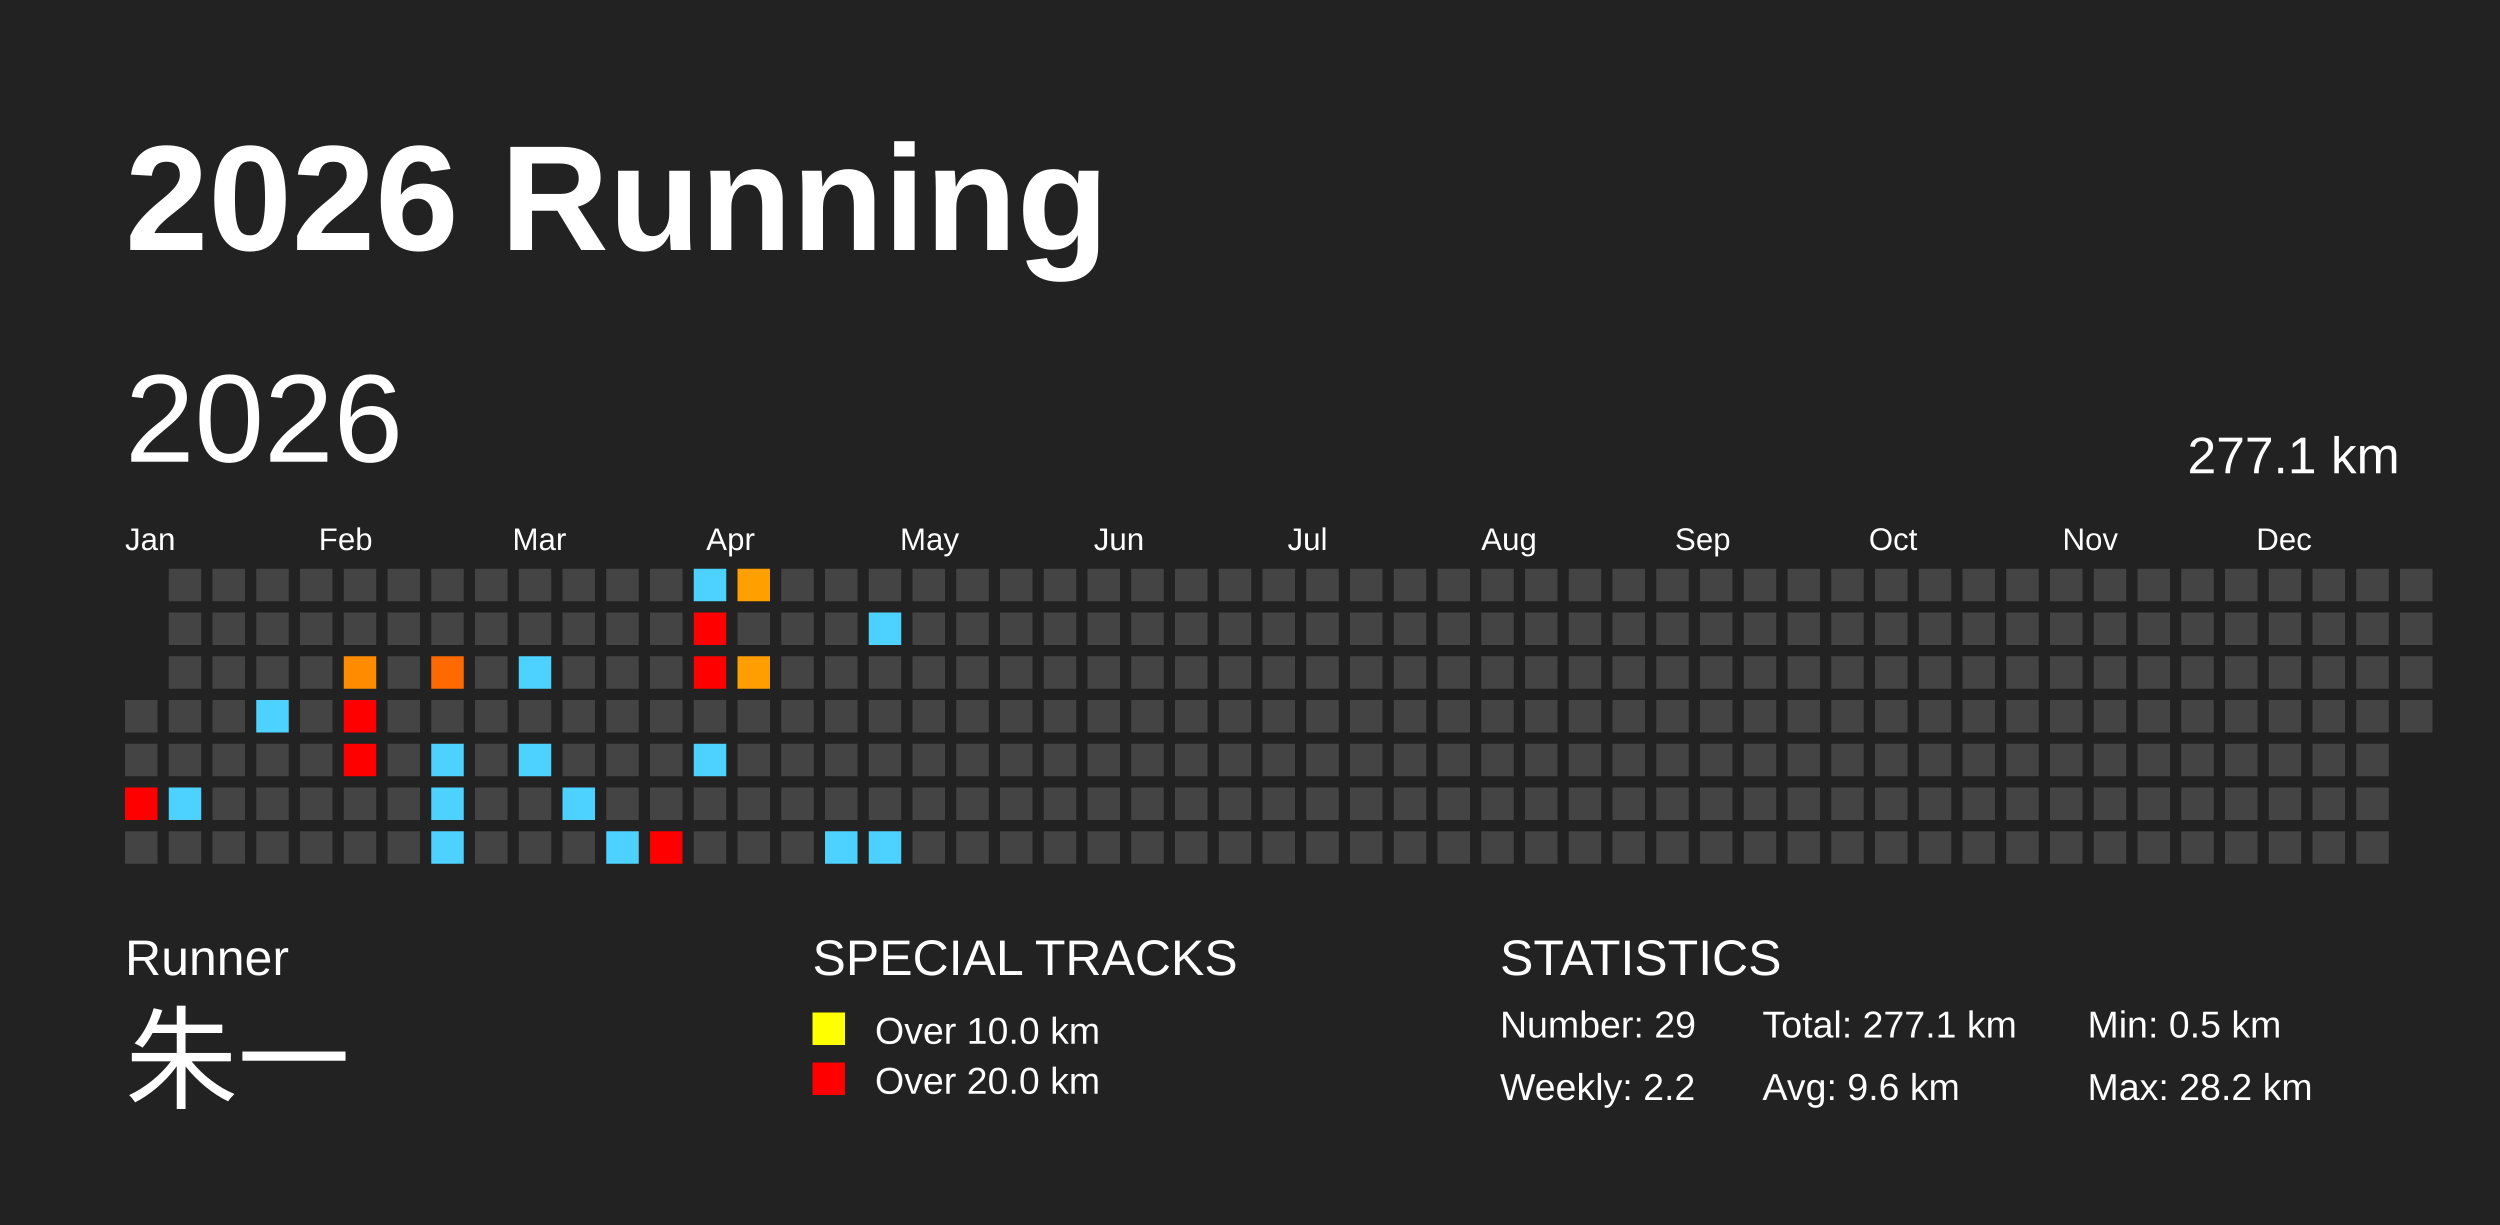
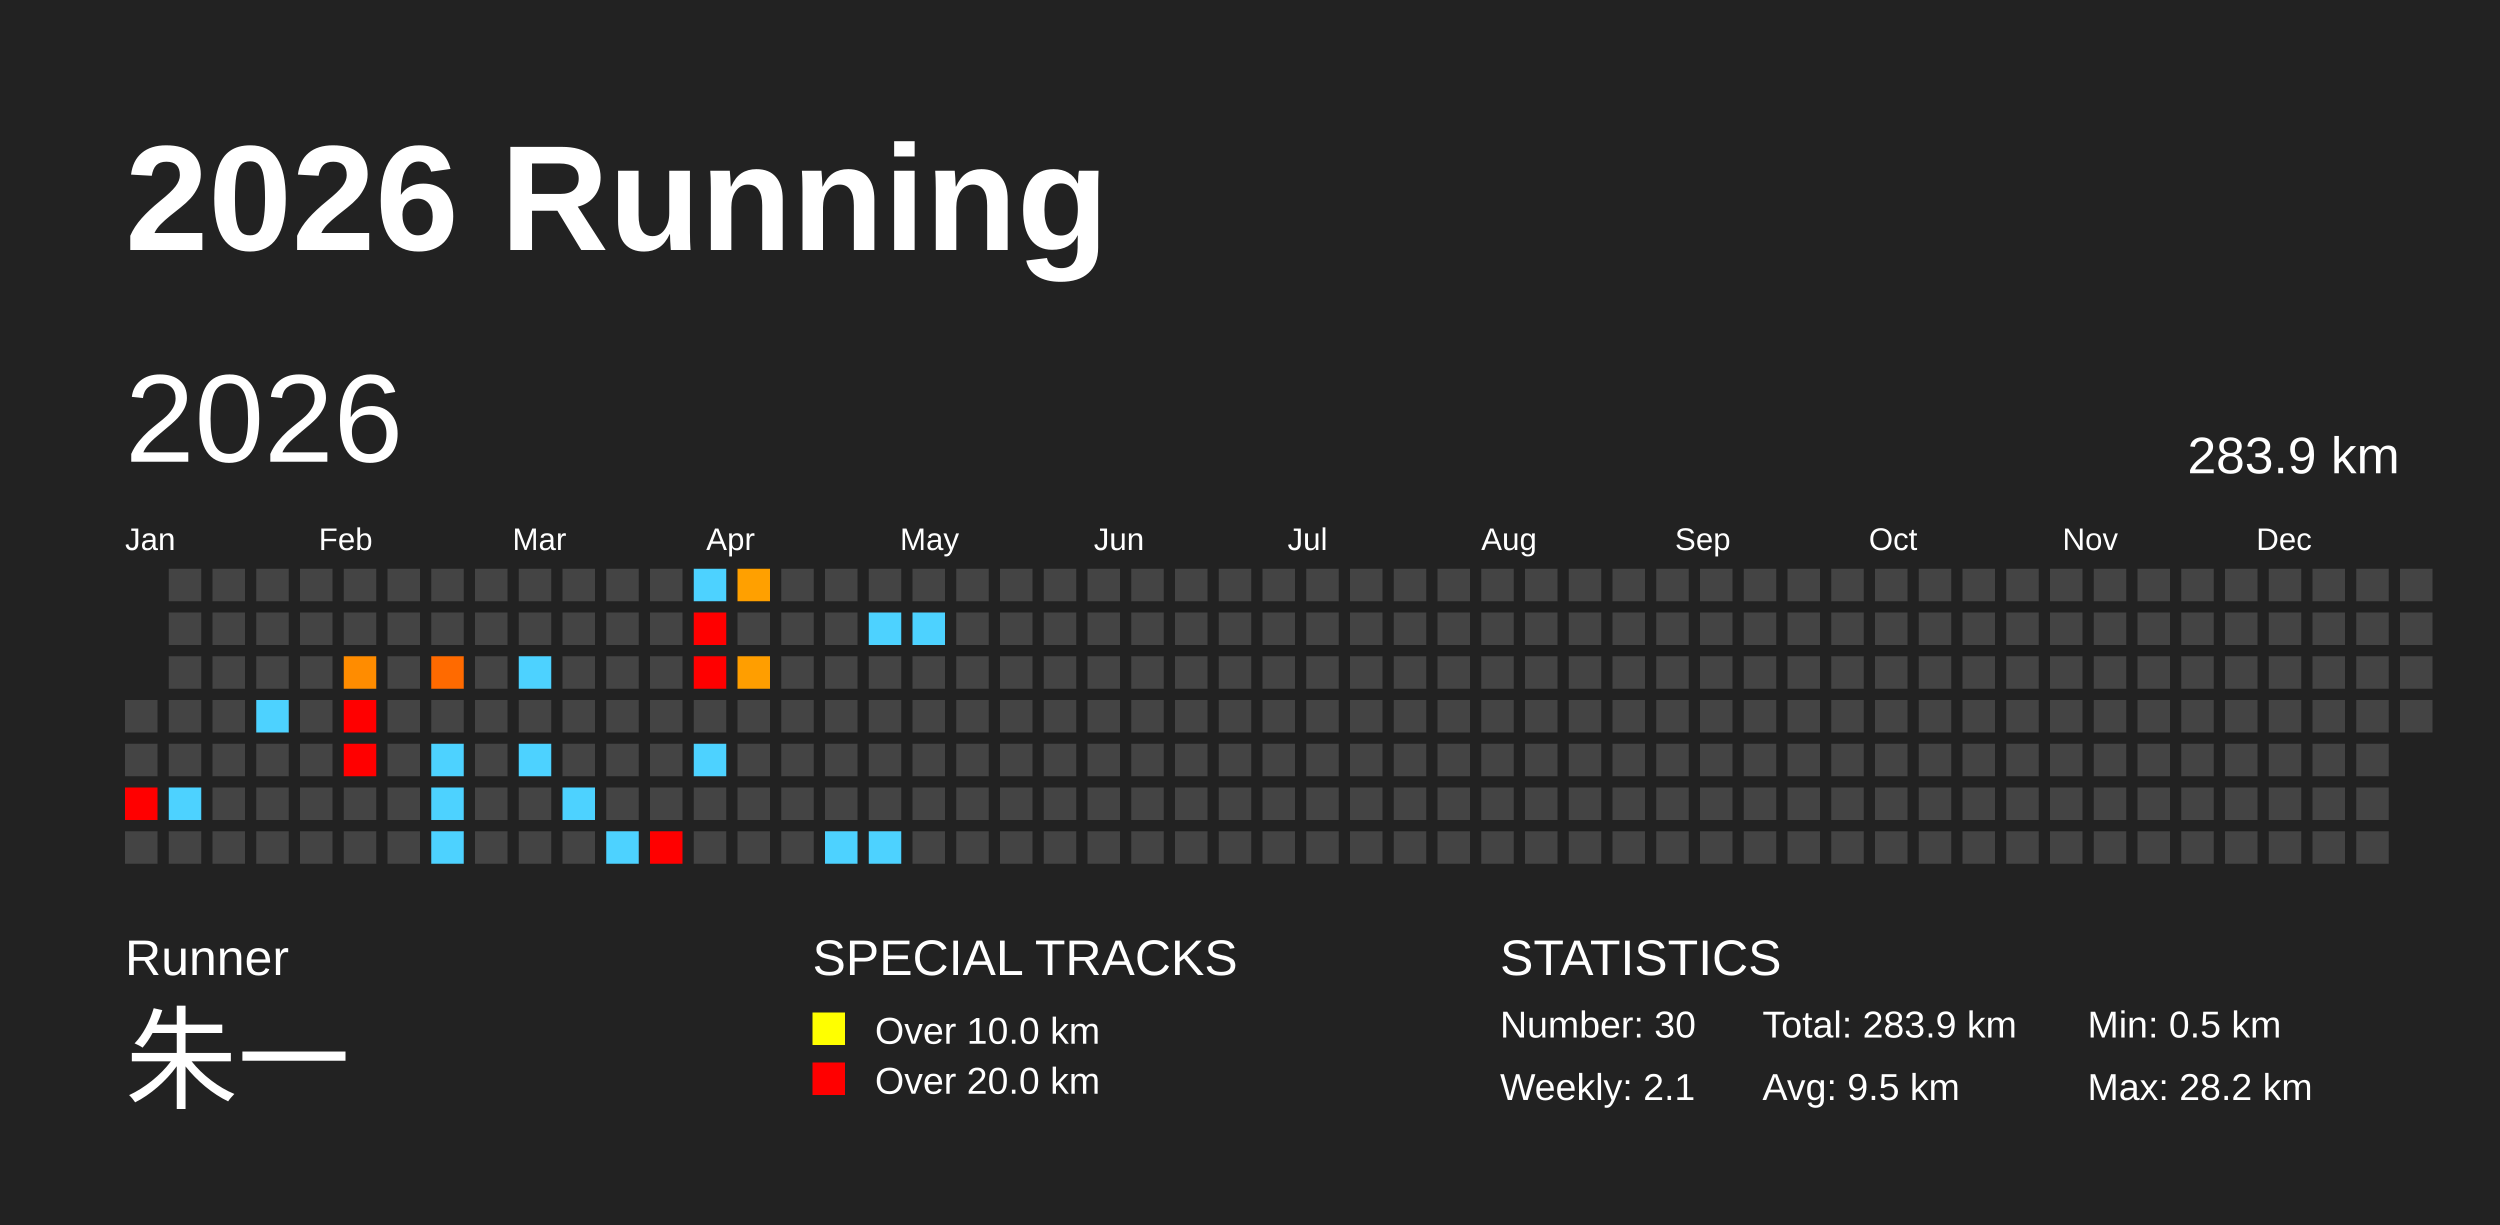
<svg xmlns="http://www.w3.org/2000/svg" baseProfile="full" height="98mm" version="1.1" viewBox="0,0,200,98" width="200mm">
  <defs />
  <rect fill="#222222" height="98" width="200" x="0" y="0" />
  <text fill="#FFFFFF" style="font-size:12px; font-family:Arial; font-weight:bold;" x="10" y="20">2026 Running</text>
  <text fill="#FFFFFF" style="font-size:4px; font-family:Arial" x="10" y="78">Runner</text>
  <text fill="#FFFFFF" style="font-size:9px; font-family:Arial" x="10" y="88">朱一</text>
  <text fill="#FFFFFF" style="font-size:4px; font-family:Arial" x="65" y="78">SPECIAL TRACKS</text>
  <rect fill="yellow" height="2.6" width="2.6" x="65" y="81" />
  <text fill="#FFFFFF" style="font-size:3px; font-family:Arial" x="70" y="83.5">Over 10.0 km</text>
  <rect fill="red" height="2.6" width="2.6" x="65" y="85" />
  <text fill="#FFFFFF" style="font-size:3px; font-family:Arial" x="70" y="87.5">Over 20.0 km</text>
  <text fill="#FFFFFF" style="font-size:4px; font-family:Arial" x="120" y="78">STATISTICS</text>
-   <text fill="#FFFFFF" style="font-size:3px; font-family:Arial" x="120" y="83">Number: 29</text>
-   <text fill="#FFFFFF" style="font-size:3px; font-family:Arial" x="120" y="88">Weekly: 2.2</text>
-   <text fill="#FFFFFF" style="font-size:3px; font-family:Arial" x="141" y="83">Total: 277.1 km</text>
-   <text fill="#FFFFFF" style="font-size:3px; font-family:Arial" x="141" y="88">Avg: 9.6 km</text>
+   <text fill="#FFFFFF" style="font-size:3px; font-family:Arial" x="120" y="83">Number: 30</text>
+   <text fill="#FFFFFF" style="font-size:3px; font-family:Arial" x="120" y="88">Weekly: 2.1</text>
+   <text fill="#FFFFFF" style="font-size:3px; font-family:Arial" x="141" y="83">Total: 283.9 km</text>
+   <text fill="#FFFFFF" style="font-size:3px; font-family:Arial" x="141" y="88">Avg: 9.5 km</text>
  <text fill="#FFFFFF" style="font-size:3px; font-family:Arial" x="167" y="83">Min: 0.5 km</text>
  <text fill="#FFFFFF" style="font-size:3px; font-family:Arial" x="167" y="88">Max: 28.2 km</text>
  <text dominant-baseline="hanging" fill="#FFFFFF" style="font-size:10.0px; font-family:Arial;" x="10" y="30">2026</text>
-   <text dominant-baseline="hanging" fill="#FFFFFF" style="font-size:4.125px; font-family:Arial;" x="175" y="35">277.1 km</text>
+   <text dominant-baseline="hanging" fill="#FFFFFF" style="font-size:4.125px; font-family:Arial;" x="175" y="35">283.9 km</text>
  <text fill="#FFFFFF" style="font-size:2.5px; font-family:Arial" x="10.0" y="44">Jan</text>
  <text fill="#FFFFFF" style="font-size:2.5px; font-family:Arial" x="25.5" y="44">Feb</text>
  <text fill="#FFFFFF" style="font-size:2.5px; font-family:Arial" x="41.0" y="44">Mar</text>
  <text fill="#FFFFFF" style="font-size:2.5px; font-family:Arial" x="56.5" y="44">Apr</text>
  <text fill="#FFFFFF" style="font-size:2.5px; font-family:Arial" x="72.0" y="44">May</text>
  <text fill="#FFFFFF" style="font-size:2.5px; font-family:Arial" x="87.5" y="44">Jun</text>
  <text fill="#FFFFFF" style="font-size:2.5px; font-family:Arial" x="103.0" y="44">Jul</text>
  <text fill="#FFFFFF" style="font-size:2.5px; font-family:Arial" x="118.5" y="44">Aug</text>
  <text fill="#FFFFFF" style="font-size:2.5px; font-family:Arial" x="134.0" y="44">Sep</text>
  <text fill="#FFFFFF" style="font-size:2.5px; font-family:Arial" x="149.5" y="44">Oct</text>
  <text fill="#FFFFFF" style="font-size:2.5px; font-family:Arial" x="165.0" y="44">Nov</text>
  <text fill="#FFFFFF" style="font-size:2.5px; font-family:Arial" x="180.5" y="44">Dec</text>
  <rect fill="#444444" height="2.6" width="2.6" x="10.0" y="56.0" />
  <rect fill="#444444" height="2.6" width="2.6" x="10.0" y="59.5" />
  <rect fill="red" height="2.6" width="2.6" x="10.0" y="63.0" />
  <rect fill="#444444" height="2.6" width="2.6" x="10.0" y="66.5" />
  <rect fill="#444444" height="2.6" width="2.6" x="13.5" y="45.5" />
  <rect fill="#444444" height="2.6" width="2.6" x="13.5" y="49.0" />
  <rect fill="#444444" height="2.6" width="2.6" x="13.5" y="52.5" />
  <rect fill="#444444" height="2.6" width="2.6" x="13.5" y="56.0" />
  <rect fill="#444444" height="2.6" width="2.6" x="13.5" y="59.5" />
  <rect fill="#4dd2ff" height="2.6" width="2.6" x="13.5" y="63.0" />
  <rect fill="#444444" height="2.6" width="2.6" x="13.5" y="66.5" />
  <rect fill="#444444" height="2.6" width="2.6" x="17.0" y="45.5" />
  <rect fill="#444444" height="2.6" width="2.6" x="17.0" y="49.0" />
  <rect fill="#444444" height="2.6" width="2.6" x="17.0" y="52.5" />
  <rect fill="#444444" height="2.6" width="2.6" x="17.0" y="56.0" />
  <rect fill="#444444" height="2.6" width="2.6" x="17.0" y="59.5" />
  <rect fill="#444444" height="2.6" width="2.6" x="17.0" y="63.0" />
  <rect fill="#444444" height="2.6" width="2.6" x="17.0" y="66.5" />
  <rect fill="#444444" height="2.6" width="2.6" x="20.5" y="45.5" />
  <rect fill="#444444" height="2.6" width="2.6" x="20.5" y="49.0" />
  <rect fill="#444444" height="2.6" width="2.6" x="20.5" y="52.5" />
  <rect fill="#4dd2ff" height="2.6" width="2.6" x="20.5" y="56.0" />
  <rect fill="#444444" height="2.6" width="2.6" x="20.5" y="59.5" />
  <rect fill="#444444" height="2.6" width="2.6" x="20.5" y="63.0" />
  <rect fill="#444444" height="2.6" width="2.6" x="20.5" y="66.5" />
  <rect fill="#444444" height="2.6" width="2.6" x="24.0" y="45.5" />
  <rect fill="#444444" height="2.6" width="2.6" x="24.0" y="49.0" />
  <rect fill="#444444" height="2.6" width="2.6" x="24.0" y="52.5" />
  <rect fill="#444444" height="2.6" width="2.6" x="24.0" y="56.0" />
  <rect fill="#444444" height="2.6" width="2.6" x="24.0" y="59.5" />
  <rect fill="#444444" height="2.6" width="2.6" x="24.0" y="63.0" />
  <rect fill="#444444" height="2.6" width="2.6" x="24.0" y="66.5" />
  <rect fill="#444444" height="2.6" width="2.6" x="27.5" y="45.5" />
  <rect fill="#444444" height="2.6" width="2.6" x="27.5" y="49.0" />
  <rect fill="#ff8c00" height="2.6" width="2.6" x="27.5" y="52.5" />
  <rect fill="red" height="2.6" width="2.6" x="27.5" y="56.0" />
  <rect fill="red" height="2.6" width="2.6" x="27.5" y="59.5" />
  <rect fill="#444444" height="2.6" width="2.6" x="27.5" y="63.0" />
  <rect fill="#444444" height="2.6" width="2.6" x="27.5" y="66.5" />
  <rect fill="#444444" height="2.6" width="2.6" x="31.0" y="45.5" />
  <rect fill="#444444" height="2.6" width="2.6" x="31.0" y="49.0" />
  <rect fill="#444444" height="2.6" width="2.6" x="31.0" y="52.5" />
  <rect fill="#444444" height="2.6" width="2.6" x="31.0" y="56.0" />
  <rect fill="#444444" height="2.6" width="2.6" x="31.0" y="59.5" />
  <rect fill="#444444" height="2.6" width="2.6" x="31.0" y="63.0" />
  <rect fill="#444444" height="2.6" width="2.6" x="31.0" y="66.5" />
  <rect fill="#444444" height="2.6" width="2.6" x="34.5" y="45.5" />
  <rect fill="#444444" height="2.6" width="2.6" x="34.5" y="49.0" />
  <rect fill="#ff6a00" height="2.6" width="2.6" x="34.5" y="52.5" />
  <rect fill="#444444" height="2.6" width="2.6" x="34.5" y="56.0" />
  <rect fill="#4dd2ff" height="2.6" width="2.6" x="34.5" y="59.5" />
  <rect fill="#4dd2ff" height="2.6" width="2.6" x="34.5" y="63.0" />
  <rect fill="#4dd2ff" height="2.6" width="2.6" x="34.5" y="66.5" />
  <rect fill="#444444" height="2.6" width="2.6" x="38.0" y="45.5" />
  <rect fill="#444444" height="2.6" width="2.6" x="38.0" y="49.0" />
  <rect fill="#444444" height="2.6" width="2.6" x="38.0" y="52.5" />
  <rect fill="#444444" height="2.6" width="2.6" x="38.0" y="56.0" />
  <rect fill="#444444" height="2.6" width="2.6" x="38.0" y="59.5" />
  <rect fill="#444444" height="2.6" width="2.6" x="38.0" y="63.0" />
  <rect fill="#444444" height="2.6" width="2.6" x="38.0" y="66.5" />
  <rect fill="#444444" height="2.6" width="2.6" x="41.5" y="45.5" />
  <rect fill="#444444" height="2.6" width="2.6" x="41.5" y="49.0" />
  <rect fill="#4dd2ff" height="2.6" width="2.6" x="41.5" y="52.5" />
  <rect fill="#444444" height="2.6" width="2.6" x="41.5" y="56.0" />
  <rect fill="#4dd2ff" height="2.6" width="2.6" x="41.5" y="59.5" />
  <rect fill="#444444" height="2.6" width="2.6" x="41.5" y="63.0" />
  <rect fill="#444444" height="2.6" width="2.6" x="41.5" y="66.5" />
  <rect fill="#444444" height="2.6" width="2.6" x="45.0" y="45.5" />
  <rect fill="#444444" height="2.6" width="2.6" x="45.0" y="49.0" />
  <rect fill="#444444" height="2.6" width="2.6" x="45.0" y="52.5" />
  <rect fill="#444444" height="2.6" width="2.6" x="45.0" y="56.0" />
  <rect fill="#444444" height="2.6" width="2.6" x="45.0" y="59.5" />
  <rect fill="#4dd2ff" height="2.6" width="2.6" x="45.0" y="63.0" />
  <rect fill="#444444" height="2.6" width="2.6" x="45.0" y="66.5" />
  <rect fill="#444444" height="2.6" width="2.6" x="48.5" y="45.5" />
  <rect fill="#444444" height="2.6" width="2.6" x="48.5" y="49.0" />
  <rect fill="#444444" height="2.6" width="2.6" x="48.5" y="52.5" />
  <rect fill="#444444" height="2.6" width="2.6" x="48.5" y="56.0" />
  <rect fill="#444444" height="2.6" width="2.6" x="48.5" y="59.5" />
  <rect fill="#444444" height="2.6" width="2.6" x="48.5" y="63.0" />
  <rect fill="#4dd2ff" height="2.6" width="2.6" x="48.5" y="66.5" />
  <rect fill="#444444" height="2.6" width="2.6" x="52.0" y="45.5" />
  <rect fill="#444444" height="2.6" width="2.6" x="52.0" y="49.0" />
  <rect fill="#444444" height="2.6" width="2.6" x="52.0" y="52.5" />
  <rect fill="#444444" height="2.6" width="2.6" x="52.0" y="56.0" />
  <rect fill="#444444" height="2.6" width="2.6" x="52.0" y="59.5" />
  <rect fill="#444444" height="2.6" width="2.6" x="52.0" y="63.0" />
  <rect fill="red" height="2.6" width="2.6" x="52.0" y="66.5" />
  <rect fill="#4dd2ff" height="2.6" width="2.6" x="55.5" y="45.5" />
  <rect fill="red" height="2.6" width="2.6" x="55.5" y="49.0" />
  <rect fill="red" height="2.6" width="2.6" x="55.5" y="52.5" />
  <rect fill="#444444" height="2.6" width="2.6" x="55.5" y="56.0" />
  <rect fill="#4dd2ff" height="2.6" width="2.6" x="55.5" y="59.5" />
  <rect fill="#444444" height="2.6" width="2.6" x="55.5" y="63.0" />
  <rect fill="#444444" height="2.6" width="2.6" x="55.5" y="66.5" />
  <rect fill="#ffa000" height="2.6" width="2.6" x="59.0" y="45.5" />
  <rect fill="#444444" height="2.6" width="2.6" x="59.0" y="49.0" />
  <rect fill="#ff9e00" height="2.6" width="2.6" x="59.0" y="52.5" />
  <rect fill="#444444" height="2.6" width="2.6" x="59.0" y="56.0" />
  <rect fill="#444444" height="2.6" width="2.6" x="59.0" y="59.5" />
  <rect fill="#444444" height="2.6" width="2.6" x="59.0" y="63.0" />
  <rect fill="#444444" height="2.6" width="2.6" x="59.0" y="66.5" />
  <rect fill="#444444" height="2.6" width="2.6" x="62.5" y="45.5" />
  <rect fill="#444444" height="2.6" width="2.6" x="62.5" y="49.0" />
  <rect fill="#444444" height="2.6" width="2.6" x="62.5" y="52.5" />
  <rect fill="#444444" height="2.6" width="2.6" x="62.5" y="56.0" />
  <rect fill="#444444" height="2.6" width="2.6" x="62.5" y="59.5" />
  <rect fill="#444444" height="2.6" width="2.6" x="62.5" y="63.0" />
  <rect fill="#444444" height="2.6" width="2.6" x="62.5" y="66.5" />
  <rect fill="#444444" height="2.6" width="2.6" x="66.0" y="45.5" />
  <rect fill="#444444" height="2.6" width="2.6" x="66.0" y="49.0" />
  <rect fill="#444444" height="2.6" width="2.6" x="66.0" y="52.5" />
  <rect fill="#444444" height="2.6" width="2.6" x="66.0" y="56.0" />
  <rect fill="#444444" height="2.6" width="2.6" x="66.0" y="59.5" />
  <rect fill="#444444" height="2.6" width="2.6" x="66.0" y="63.0" />
  <rect fill="#4dd2ff" height="2.6" width="2.6" x="66.0" y="66.5" />
  <rect fill="#444444" height="2.6" width="2.6" x="69.5" y="45.5" />
  <rect fill="#4dd2ff" height="2.6" width="2.6" x="69.5" y="49.0" />
  <rect fill="#444444" height="2.6" width="2.6" x="69.5" y="52.5" />
  <rect fill="#444444" height="2.6" width="2.6" x="69.5" y="56.0" />
  <rect fill="#444444" height="2.6" width="2.6" x="69.5" y="59.5" />
  <rect fill="#444444" height="2.6" width="2.6" x="69.5" y="63.0" />
  <rect fill="#4dd2ff" height="2.6" width="2.6" x="69.5" y="66.5" />
  <rect fill="#444444" height="2.6" width="2.6" x="73.0" y="45.5" />
-   <rect fill="#444444" height="2.6" width="2.6" x="73.0" y="49.0" />
+   <rect fill="#4dd2ff" height="2.6" width="2.6" x="73.0" y="49.0" />
  <rect fill="#444444" height="2.6" width="2.6" x="73.0" y="52.5" />
  <rect fill="#444444" height="2.6" width="2.6" x="73.0" y="56.0" />
  <rect fill="#444444" height="2.6" width="2.6" x="73.0" y="59.5" />
  <rect fill="#444444" height="2.6" width="2.6" x="73.0" y="63.0" />
  <rect fill="#444444" height="2.6" width="2.6" x="73.0" y="66.5" />
  <rect fill="#444444" height="2.6" width="2.6" x="76.5" y="45.5" />
  <rect fill="#444444" height="2.6" width="2.6" x="76.5" y="49.0" />
  <rect fill="#444444" height="2.6" width="2.6" x="76.5" y="52.5" />
  <rect fill="#444444" height="2.6" width="2.6" x="76.5" y="56.0" />
  <rect fill="#444444" height="2.6" width="2.6" x="76.5" y="59.5" />
  <rect fill="#444444" height="2.6" width="2.6" x="76.5" y="63.0" />
  <rect fill="#444444" height="2.6" width="2.6" x="76.5" y="66.5" />
  <rect fill="#444444" height="2.6" width="2.6" x="80.0" y="45.5" />
  <rect fill="#444444" height="2.6" width="2.6" x="80.0" y="49.0" />
  <rect fill="#444444" height="2.6" width="2.6" x="80.0" y="52.5" />
  <rect fill="#444444" height="2.6" width="2.6" x="80.0" y="56.0" />
  <rect fill="#444444" height="2.6" width="2.6" x="80.0" y="59.5" />
  <rect fill="#444444" height="2.6" width="2.6" x="80.0" y="63.0" />
  <rect fill="#444444" height="2.6" width="2.6" x="80.0" y="66.5" />
  <rect fill="#444444" height="2.6" width="2.6" x="83.5" y="45.5" />
  <rect fill="#444444" height="2.6" width="2.6" x="83.5" y="49.0" />
  <rect fill="#444444" height="2.6" width="2.6" x="83.5" y="52.5" />
  <rect fill="#444444" height="2.6" width="2.6" x="83.5" y="56.0" />
  <rect fill="#444444" height="2.6" width="2.6" x="83.5" y="59.5" />
  <rect fill="#444444" height="2.6" width="2.6" x="83.5" y="63.0" />
  <rect fill="#444444" height="2.6" width="2.6" x="83.5" y="66.5" />
  <rect fill="#444444" height="2.6" width="2.6" x="87.0" y="45.5" />
  <rect fill="#444444" height="2.6" width="2.6" x="87.0" y="49.0" />
  <rect fill="#444444" height="2.6" width="2.6" x="87.0" y="52.5" />
  <rect fill="#444444" height="2.6" width="2.6" x="87.0" y="56.0" />
  <rect fill="#444444" height="2.6" width="2.6" x="87.0" y="59.5" />
  <rect fill="#444444" height="2.6" width="2.6" x="87.0" y="63.0" />
  <rect fill="#444444" height="2.6" width="2.6" x="87.0" y="66.5" />
  <rect fill="#444444" height="2.6" width="2.6" x="90.5" y="45.5" />
  <rect fill="#444444" height="2.6" width="2.6" x="90.5" y="49.0" />
  <rect fill="#444444" height="2.6" width="2.6" x="90.5" y="52.5" />
  <rect fill="#444444" height="2.6" width="2.6" x="90.5" y="56.0" />
  <rect fill="#444444" height="2.6" width="2.6" x="90.5" y="59.5" />
  <rect fill="#444444" height="2.6" width="2.6" x="90.5" y="63.0" />
  <rect fill="#444444" height="2.6" width="2.6" x="90.5" y="66.5" />
  <rect fill="#444444" height="2.6" width="2.6" x="94.0" y="45.5" />
  <rect fill="#444444" height="2.6" width="2.6" x="94.0" y="49.0" />
  <rect fill="#444444" height="2.6" width="2.6" x="94.0" y="52.5" />
  <rect fill="#444444" height="2.6" width="2.6" x="94.0" y="56.0" />
  <rect fill="#444444" height="2.6" width="2.6" x="94.0" y="59.5" />
  <rect fill="#444444" height="2.6" width="2.6" x="94.0" y="63.0" />
  <rect fill="#444444" height="2.6" width="2.6" x="94.0" y="66.5" />
  <rect fill="#444444" height="2.6" width="2.6" x="97.5" y="45.5" />
  <rect fill="#444444" height="2.6" width="2.6" x="97.5" y="49.0" />
  <rect fill="#444444" height="2.6" width="2.6" x="97.5" y="52.5" />
  <rect fill="#444444" height="2.6" width="2.6" x="97.5" y="56.0" />
  <rect fill="#444444" height="2.6" width="2.6" x="97.5" y="59.5" />
  <rect fill="#444444" height="2.6" width="2.6" x="97.5" y="63.0" />
  <rect fill="#444444" height="2.6" width="2.6" x="97.5" y="66.5" />
  <rect fill="#444444" height="2.6" width="2.6" x="101.0" y="45.5" />
  <rect fill="#444444" height="2.6" width="2.6" x="101.0" y="49.0" />
  <rect fill="#444444" height="2.6" width="2.6" x="101.0" y="52.5" />
  <rect fill="#444444" height="2.6" width="2.6" x="101.0" y="56.0" />
  <rect fill="#444444" height="2.6" width="2.6" x="101.0" y="59.5" />
  <rect fill="#444444" height="2.6" width="2.6" x="101.0" y="63.0" />
  <rect fill="#444444" height="2.6" width="2.6" x="101.0" y="66.5" />
  <rect fill="#444444" height="2.6" width="2.6" x="104.5" y="45.5" />
  <rect fill="#444444" height="2.6" width="2.6" x="104.5" y="49.0" />
  <rect fill="#444444" height="2.6" width="2.6" x="104.5" y="52.5" />
  <rect fill="#444444" height="2.6" width="2.6" x="104.5" y="56.0" />
  <rect fill="#444444" height="2.6" width="2.6" x="104.5" y="59.5" />
  <rect fill="#444444" height="2.6" width="2.6" x="104.5" y="63.0" />
  <rect fill="#444444" height="2.6" width="2.6" x="104.5" y="66.5" />
  <rect fill="#444444" height="2.6" width="2.6" x="108.0" y="45.5" />
  <rect fill="#444444" height="2.6" width="2.6" x="108.0" y="49.0" />
  <rect fill="#444444" height="2.6" width="2.6" x="108.0" y="52.5" />
  <rect fill="#444444" height="2.6" width="2.6" x="108.0" y="56.0" />
  <rect fill="#444444" height="2.6" width="2.6" x="108.0" y="59.5" />
  <rect fill="#444444" height="2.6" width="2.6" x="108.0" y="63.0" />
  <rect fill="#444444" height="2.6" width="2.6" x="108.0" y="66.5" />
  <rect fill="#444444" height="2.6" width="2.6" x="111.5" y="45.5" />
  <rect fill="#444444" height="2.6" width="2.6" x="111.5" y="49.0" />
  <rect fill="#444444" height="2.6" width="2.6" x="111.5" y="52.5" />
  <rect fill="#444444" height="2.6" width="2.6" x="111.5" y="56.0" />
  <rect fill="#444444" height="2.6" width="2.6" x="111.5" y="59.5" />
  <rect fill="#444444" height="2.6" width="2.6" x="111.5" y="63.0" />
  <rect fill="#444444" height="2.6" width="2.6" x="111.5" y="66.5" />
  <rect fill="#444444" height="2.6" width="2.6" x="115.0" y="45.5" />
  <rect fill="#444444" height="2.6" width="2.6" x="115.0" y="49.0" />
  <rect fill="#444444" height="2.6" width="2.6" x="115.0" y="52.5" />
  <rect fill="#444444" height="2.6" width="2.6" x="115.0" y="56.0" />
  <rect fill="#444444" height="2.6" width="2.6" x="115.0" y="59.5" />
  <rect fill="#444444" height="2.6" width="2.6" x="115.0" y="63.0" />
  <rect fill="#444444" height="2.6" width="2.6" x="115.0" y="66.5" />
  <rect fill="#444444" height="2.6" width="2.6" x="118.5" y="45.5" />
  <rect fill="#444444" height="2.6" width="2.6" x="118.5" y="49.0" />
  <rect fill="#444444" height="2.6" width="2.6" x="118.5" y="52.5" />
  <rect fill="#444444" height="2.6" width="2.6" x="118.5" y="56.0" />
  <rect fill="#444444" height="2.6" width="2.6" x="118.5" y="59.5" />
  <rect fill="#444444" height="2.6" width="2.6" x="118.5" y="63.0" />
  <rect fill="#444444" height="2.6" width="2.6" x="118.5" y="66.5" />
  <rect fill="#444444" height="2.6" width="2.6" x="122.0" y="45.5" />
  <rect fill="#444444" height="2.6" width="2.6" x="122.0" y="49.0" />
  <rect fill="#444444" height="2.6" width="2.6" x="122.0" y="52.5" />
  <rect fill="#444444" height="2.6" width="2.6" x="122.0" y="56.0" />
  <rect fill="#444444" height="2.6" width="2.6" x="122.0" y="59.5" />
  <rect fill="#444444" height="2.6" width="2.6" x="122.0" y="63.0" />
  <rect fill="#444444" height="2.6" width="2.6" x="122.0" y="66.5" />
  <rect fill="#444444" height="2.6" width="2.6" x="125.5" y="45.5" />
  <rect fill="#444444" height="2.6" width="2.6" x="125.5" y="49.0" />
  <rect fill="#444444" height="2.6" width="2.6" x="125.5" y="52.5" />
  <rect fill="#444444" height="2.6" width="2.6" x="125.5" y="56.0" />
  <rect fill="#444444" height="2.6" width="2.6" x="125.5" y="59.5" />
  <rect fill="#444444" height="2.6" width="2.6" x="125.5" y="63.0" />
  <rect fill="#444444" height="2.6" width="2.6" x="125.5" y="66.5" />
  <rect fill="#444444" height="2.6" width="2.6" x="129.0" y="45.5" />
  <rect fill="#444444" height="2.6" width="2.6" x="129.0" y="49.0" />
  <rect fill="#444444" height="2.6" width="2.6" x="129.0" y="52.5" />
  <rect fill="#444444" height="2.6" width="2.6" x="129.0" y="56.0" />
  <rect fill="#444444" height="2.6" width="2.6" x="129.0" y="59.5" />
  <rect fill="#444444" height="2.6" width="2.6" x="129.0" y="63.0" />
  <rect fill="#444444" height="2.6" width="2.6" x="129.0" y="66.5" />
  <rect fill="#444444" height="2.6" width="2.6" x="132.5" y="45.5" />
  <rect fill="#444444" height="2.6" width="2.6" x="132.5" y="49.0" />
  <rect fill="#444444" height="2.6" width="2.6" x="132.5" y="52.5" />
  <rect fill="#444444" height="2.6" width="2.6" x="132.5" y="56.0" />
  <rect fill="#444444" height="2.6" width="2.6" x="132.5" y="59.5" />
  <rect fill="#444444" height="2.6" width="2.6" x="132.5" y="63.0" />
  <rect fill="#444444" height="2.6" width="2.6" x="132.5" y="66.5" />
  <rect fill="#444444" height="2.6" width="2.6" x="136.0" y="45.5" />
  <rect fill="#444444" height="2.6" width="2.6" x="136.0" y="49.0" />
  <rect fill="#444444" height="2.6" width="2.6" x="136.0" y="52.5" />
  <rect fill="#444444" height="2.6" width="2.6" x="136.0" y="56.0" />
  <rect fill="#444444" height="2.6" width="2.6" x="136.0" y="59.5" />
  <rect fill="#444444" height="2.6" width="2.6" x="136.0" y="63.0" />
  <rect fill="#444444" height="2.6" width="2.6" x="136.0" y="66.5" />
  <rect fill="#444444" height="2.6" width="2.6" x="139.5" y="45.5" />
  <rect fill="#444444" height="2.6" width="2.6" x="139.5" y="49.0" />
  <rect fill="#444444" height="2.6" width="2.6" x="139.5" y="52.5" />
  <rect fill="#444444" height="2.6" width="2.6" x="139.5" y="56.0" />
  <rect fill="#444444" height="2.6" width="2.6" x="139.5" y="59.5" />
  <rect fill="#444444" height="2.6" width="2.6" x="139.5" y="63.0" />
  <rect fill="#444444" height="2.6" width="2.6" x="139.5" y="66.5" />
  <rect fill="#444444" height="2.6" width="2.6" x="143.0" y="45.5" />
  <rect fill="#444444" height="2.6" width="2.6" x="143.0" y="49.0" />
  <rect fill="#444444" height="2.6" width="2.6" x="143.0" y="52.5" />
  <rect fill="#444444" height="2.6" width="2.6" x="143.0" y="56.0" />
  <rect fill="#444444" height="2.6" width="2.6" x="143.0" y="59.5" />
  <rect fill="#444444" height="2.6" width="2.6" x="143.0" y="63.0" />
  <rect fill="#444444" height="2.6" width="2.6" x="143.0" y="66.5" />
  <rect fill="#444444" height="2.6" width="2.6" x="146.5" y="45.5" />
  <rect fill="#444444" height="2.6" width="2.6" x="146.5" y="49.0" />
  <rect fill="#444444" height="2.6" width="2.6" x="146.5" y="52.5" />
  <rect fill="#444444" height="2.6" width="2.6" x="146.5" y="56.0" />
  <rect fill="#444444" height="2.6" width="2.6" x="146.5" y="59.5" />
  <rect fill="#444444" height="2.6" width="2.6" x="146.5" y="63.0" />
  <rect fill="#444444" height="2.6" width="2.6" x="146.5" y="66.5" />
  <rect fill="#444444" height="2.6" width="2.6" x="150.0" y="45.5" />
  <rect fill="#444444" height="2.6" width="2.6" x="150.0" y="49.0" />
  <rect fill="#444444" height="2.6" width="2.6" x="150.0" y="52.5" />
  <rect fill="#444444" height="2.6" width="2.6" x="150.0" y="56.0" />
  <rect fill="#444444" height="2.6" width="2.6" x="150.0" y="59.5" />
  <rect fill="#444444" height="2.6" width="2.6" x="150.0" y="63.0" />
  <rect fill="#444444" height="2.6" width="2.6" x="150.0" y="66.5" />
  <rect fill="#444444" height="2.6" width="2.6" x="153.5" y="45.5" />
  <rect fill="#444444" height="2.6" width="2.6" x="153.5" y="49.0" />
  <rect fill="#444444" height="2.6" width="2.6" x="153.5" y="52.5" />
  <rect fill="#444444" height="2.6" width="2.6" x="153.5" y="56.0" />
  <rect fill="#444444" height="2.6" width="2.6" x="153.5" y="59.5" />
  <rect fill="#444444" height="2.6" width="2.6" x="153.5" y="63.0" />
  <rect fill="#444444" height="2.6" width="2.6" x="153.5" y="66.5" />
  <rect fill="#444444" height="2.6" width="2.6" x="157.0" y="45.5" />
  <rect fill="#444444" height="2.6" width="2.6" x="157.0" y="49.0" />
  <rect fill="#444444" height="2.6" width="2.6" x="157.0" y="52.5" />
  <rect fill="#444444" height="2.6" width="2.6" x="157.0" y="56.0" />
  <rect fill="#444444" height="2.6" width="2.6" x="157.0" y="59.5" />
  <rect fill="#444444" height="2.6" width="2.6" x="157.0" y="63.0" />
  <rect fill="#444444" height="2.6" width="2.6" x="157.0" y="66.5" />
  <rect fill="#444444" height="2.6" width="2.6" x="160.5" y="45.5" />
  <rect fill="#444444" height="2.6" width="2.6" x="160.5" y="49.0" />
  <rect fill="#444444" height="2.6" width="2.6" x="160.5" y="52.5" />
  <rect fill="#444444" height="2.6" width="2.6" x="160.5" y="56.0" />
  <rect fill="#444444" height="2.6" width="2.6" x="160.5" y="59.5" />
  <rect fill="#444444" height="2.6" width="2.6" x="160.5" y="63.0" />
  <rect fill="#444444" height="2.6" width="2.6" x="160.5" y="66.5" />
  <rect fill="#444444" height="2.6" width="2.6" x="164.0" y="45.5" />
  <rect fill="#444444" height="2.6" width="2.6" x="164.0" y="49.0" />
  <rect fill="#444444" height="2.6" width="2.6" x="164.0" y="52.5" />
  <rect fill="#444444" height="2.6" width="2.6" x="164.0" y="56.0" />
  <rect fill="#444444" height="2.6" width="2.6" x="164.0" y="59.5" />
  <rect fill="#444444" height="2.6" width="2.6" x="164.0" y="63.0" />
  <rect fill="#444444" height="2.6" width="2.6" x="164.0" y="66.5" />
  <rect fill="#444444" height="2.6" width="2.6" x="167.5" y="45.5" />
  <rect fill="#444444" height="2.6" width="2.6" x="167.5" y="49.0" />
  <rect fill="#444444" height="2.6" width="2.6" x="167.5" y="52.5" />
  <rect fill="#444444" height="2.6" width="2.6" x="167.5" y="56.0" />
  <rect fill="#444444" height="2.6" width="2.6" x="167.5" y="59.5" />
  <rect fill="#444444" height="2.6" width="2.6" x="167.5" y="63.0" />
  <rect fill="#444444" height="2.6" width="2.6" x="167.5" y="66.5" />
  <rect fill="#444444" height="2.6" width="2.6" x="171.0" y="45.5" />
  <rect fill="#444444" height="2.6" width="2.6" x="171.0" y="49.0" />
  <rect fill="#444444" height="2.6" width="2.6" x="171.0" y="52.5" />
  <rect fill="#444444" height="2.6" width="2.6" x="171.0" y="56.0" />
  <rect fill="#444444" height="2.6" width="2.6" x="171.0" y="59.5" />
  <rect fill="#444444" height="2.6" width="2.6" x="171.0" y="63.0" />
  <rect fill="#444444" height="2.6" width="2.6" x="171.0" y="66.5" />
  <rect fill="#444444" height="2.6" width="2.6" x="174.5" y="45.5" />
  <rect fill="#444444" height="2.6" width="2.6" x="174.5" y="49.0" />
  <rect fill="#444444" height="2.6" width="2.6" x="174.5" y="52.5" />
  <rect fill="#444444" height="2.6" width="2.6" x="174.5" y="56.0" />
  <rect fill="#444444" height="2.6" width="2.6" x="174.5" y="59.5" />
  <rect fill="#444444" height="2.6" width="2.6" x="174.5" y="63.0" />
  <rect fill="#444444" height="2.6" width="2.6" x="174.5" y="66.5" />
  <rect fill="#444444" height="2.6" width="2.6" x="178.0" y="45.5" />
  <rect fill="#444444" height="2.6" width="2.6" x="178.0" y="49.0" />
  <rect fill="#444444" height="2.6" width="2.6" x="178.0" y="52.5" />
  <rect fill="#444444" height="2.6" width="2.6" x="178.0" y="56.0" />
  <rect fill="#444444" height="2.6" width="2.6" x="178.0" y="59.5" />
  <rect fill="#444444" height="2.6" width="2.6" x="178.0" y="63.0" />
  <rect fill="#444444" height="2.6" width="2.6" x="178.0" y="66.5" />
  <rect fill="#444444" height="2.6" width="2.6" x="181.5" y="45.5" />
  <rect fill="#444444" height="2.6" width="2.6" x="181.5" y="49.0" />
  <rect fill="#444444" height="2.6" width="2.6" x="181.5" y="52.5" />
  <rect fill="#444444" height="2.6" width="2.6" x="181.5" y="56.0" />
  <rect fill="#444444" height="2.6" width="2.6" x="181.5" y="59.5" />
  <rect fill="#444444" height="2.6" width="2.6" x="181.5" y="63.0" />
  <rect fill="#444444" height="2.6" width="2.6" x="181.5" y="66.5" />
  <rect fill="#444444" height="2.6" width="2.6" x="185.0" y="45.5" />
  <rect fill="#444444" height="2.6" width="2.6" x="185.0" y="49.0" />
  <rect fill="#444444" height="2.6" width="2.6" x="185.0" y="52.5" />
  <rect fill="#444444" height="2.6" width="2.6" x="185.0" y="56.0" />
  <rect fill="#444444" height="2.6" width="2.6" x="185.0" y="59.5" />
  <rect fill="#444444" height="2.6" width="2.6" x="185.0" y="63.0" />
  <rect fill="#444444" height="2.6" width="2.6" x="185.0" y="66.5" />
  <rect fill="#444444" height="2.6" width="2.6" x="188.5" y="45.5" />
  <rect fill="#444444" height="2.6" width="2.6" x="188.5" y="49.0" />
  <rect fill="#444444" height="2.6" width="2.6" x="188.5" y="52.5" />
  <rect fill="#444444" height="2.6" width="2.6" x="188.5" y="56.0" />
  <rect fill="#444444" height="2.6" width="2.6" x="188.5" y="59.5" />
  <rect fill="#444444" height="2.6" width="2.6" x="188.5" y="63.0" />
  <rect fill="#444444" height="2.6" width="2.6" x="188.5" y="66.5" />
  <rect fill="#444444" height="2.6" width="2.6" x="192.0" y="45.5" />
  <rect fill="#444444" height="2.6" width="2.6" x="192.0" y="49.0" />
  <rect fill="#444444" height="2.6" width="2.6" x="192.0" y="52.5" />
  <rect fill="#444444" height="2.6" width="2.6" x="192.0" y="56.0" />
</svg>
